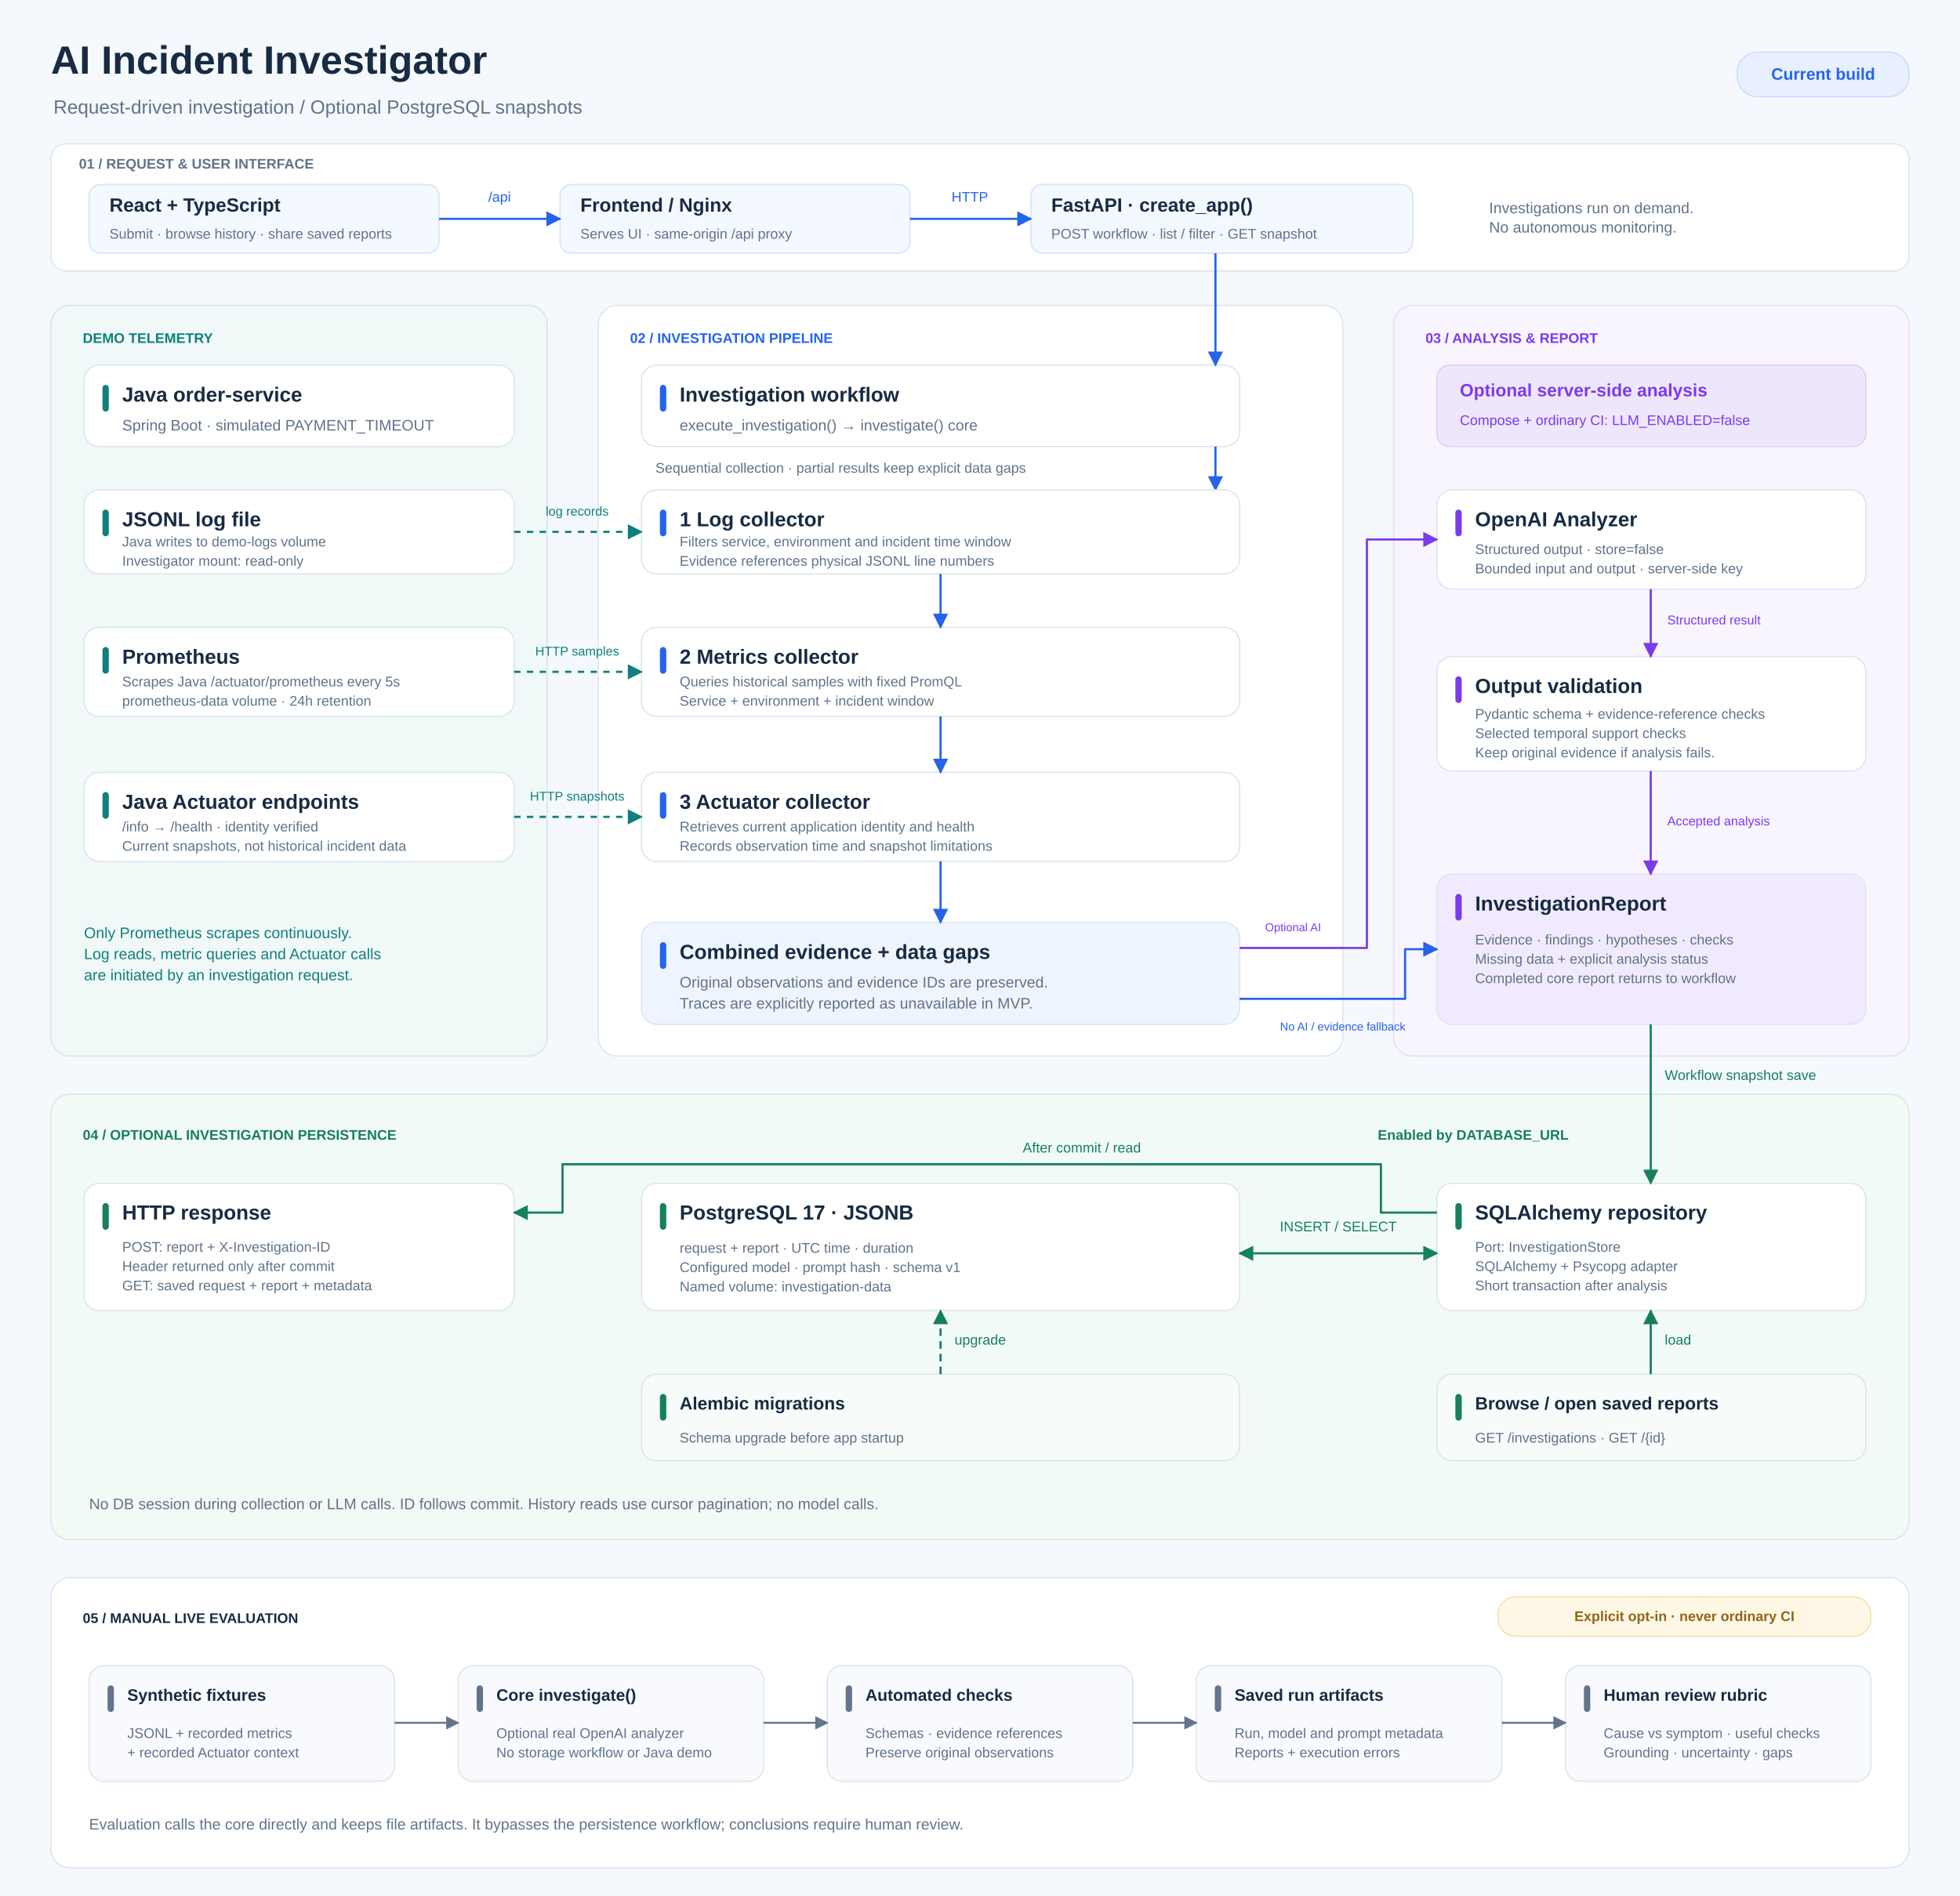
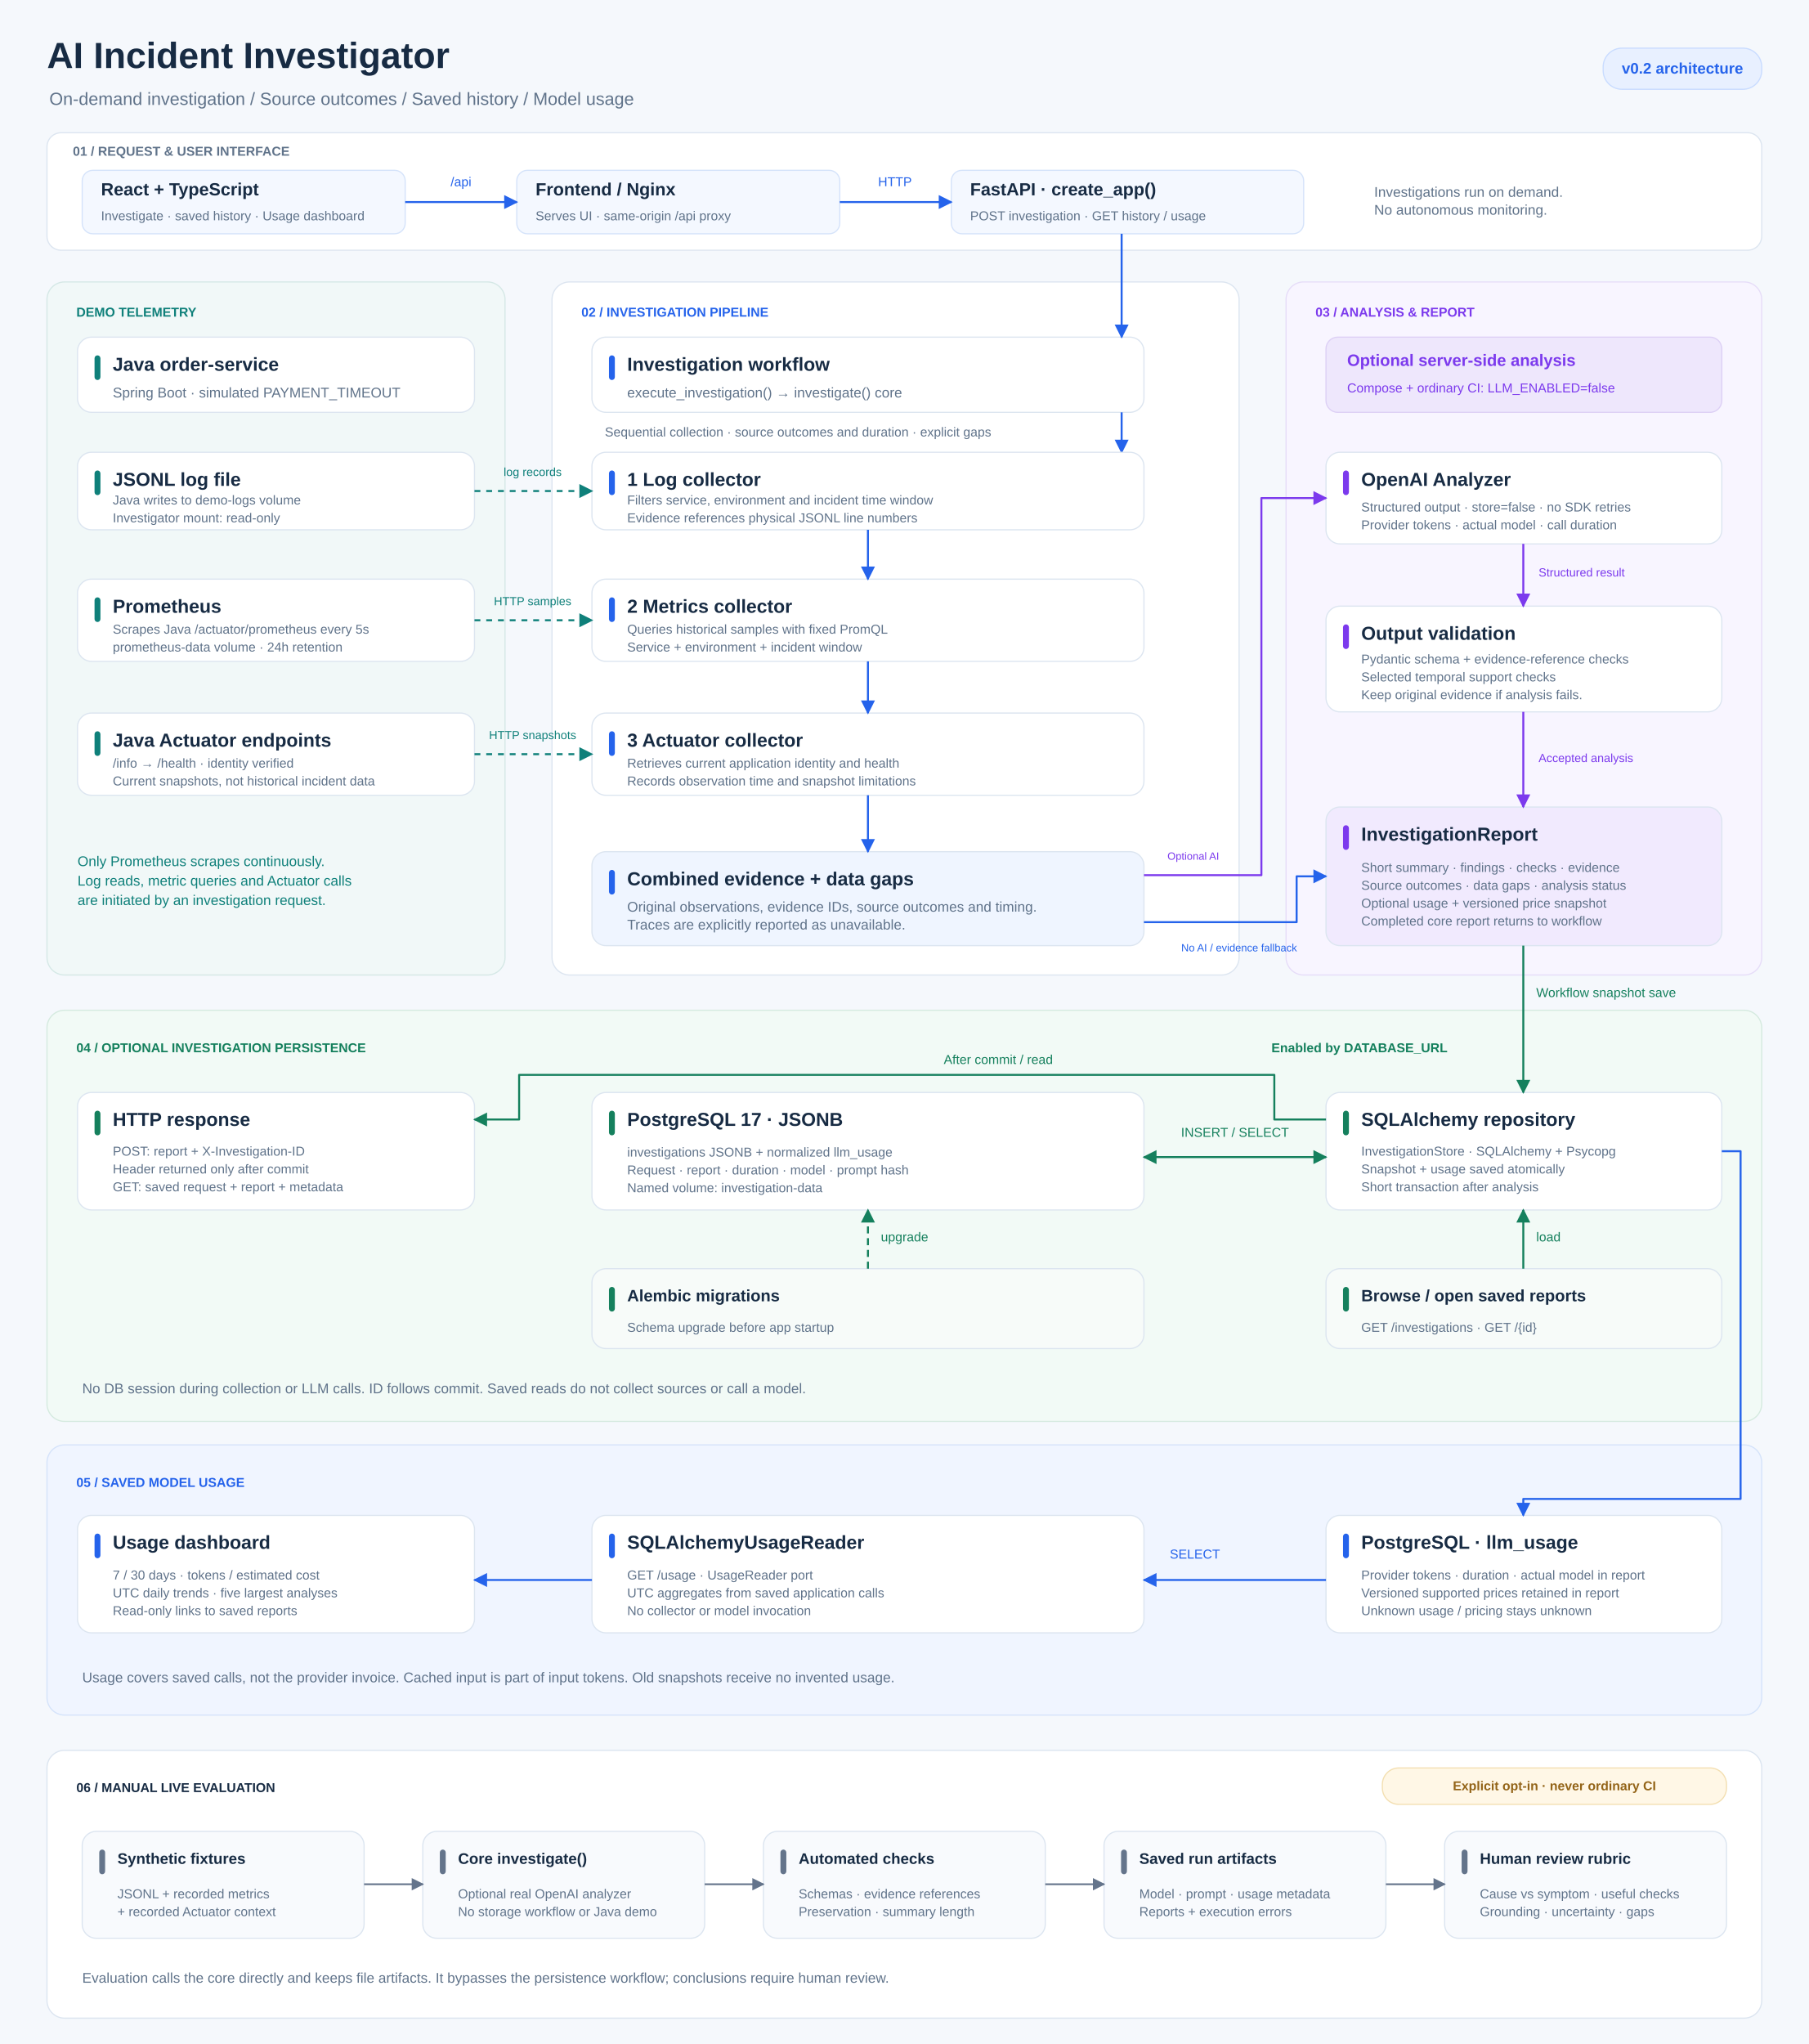
- <svg xmlns="http://www.w3.org/2000/svg" width="1540" height="1490" viewBox="0 0 1540 1490" role="img" aria-labelledby="title desc">
+ <svg xmlns="http://www.w3.org/2000/svg" width="1540" height="1740" viewBox="0 0 1540 1740" role="img" aria-labelledby="title desc">
  <defs>
    <marker id="arrow-blue" viewBox="0 0 10 10" refX="9" refY="5" markerWidth="7" markerHeight="7" orient="auto-start-reverse">
      <path d="M 0 0 L 10 5 L 0 10 z" fill="#2563EB" />
    </marker>
    <marker id="arrow-teal" viewBox="0 0 10 10" refX="9" refY="5" markerWidth="7" markerHeight="7" orient="auto-start-reverse">
      <path d="M 0 0 L 10 5 L 0 10 z" fill="#0F807A" />
    </marker>
    <marker id="arrow-purple" viewBox="0 0 10 10" refX="9" refY="5" markerWidth="7" markerHeight="7" orient="auto-start-reverse">
      <path d="M 0 0 L 10 5 L 0 10 z" fill="#7C3AED" />
    </marker>
    <marker id="arrow-gray" viewBox="0 0 10 10" refX="9" refY="5" markerWidth="7" markerHeight="7" orient="auto-start-reverse">
      <path d="M 0 0 L 10 5 L 0 10 z" fill="#64748B" />
    </marker>
    <marker id="arrow-green" viewBox="0 0 10 10" refX="9" refY="5" markerWidth="7" markerHeight="7" orient="auto-start-reverse">
      <path d="M 0 0 L 10 5 L 0 10 z" fill="#15805D" />
    </marker>
  </defs>
-   <rect id="canvas" x="0" y="0" width="1540" height="1490" rx="0" fill="#F5F8FC" stroke="#F5F8FC" stroke-width="1" />
+   <rect id="canvas" x="0" y="0" width="1540" height="1740" rx="0" fill="#F5F8FC" stroke="#F5F8FC" stroke-width="1" />
  <text id="project-title" x="40" y="57.92" font-family="Arial, Helvetica, sans-serif" font-size="31" font-weight="700" fill="#172B43" text-anchor="start">
    <tspan x="40" dy="0.00">AI Incident Investigator</tspan>
  </text>
  <text id="project-subtitle" x="42" y="89.30" font-family="Arial, Helvetica, sans-serif" font-size="15" font-weight="400" fill="#60738A" text-anchor="start">
-     <tspan x="42" dy="0">Request-driven investigation  /  Optional PostgreSQL snapshots</tspan>
+     <tspan x="42" dy="0">On-demand investigation  /  Source outcomes  /  Saved history  /  Model usage</tspan>
  </text>
  <rect id="mvp-badge" x="1365" y="41" width="135" height="35" rx="16" fill="#E8F0FF" stroke="#C9DCFF" stroke-width="1" />
  <text id="mvp-badge-text" x="1432.5" y="62.66" font-family="Arial, Helvetica, sans-serif" font-size="13" font-weight="700" fill="#2563EB" text-anchor="middle">
-     <tspan x="1432.5" dy="0">Current build</tspan>
+     <tspan x="1432.5" dy="0">v0.2 architecture</tspan>
  </text>
  <rect id="request-lane" x="40" y="113" width="1460" height="100" rx="12" fill="#FFFFFF" stroke="#DCE5F0" stroke-width="1" />
  <text id="request-title" x="62" y="132.52" font-family="Arial, Helvetica, sans-serif" font-size="11" font-weight="700" fill="#60738A" text-anchor="start">
    <tspan x="62" dy="0.00">01  /  REQUEST &amp; USER INTERFACE</tspan>
  </text>
  <rect id="react" x="70" y="145" width="275" height="54" rx="9" fill="#F4F8FF" stroke="#D5E3FA" stroke-width="1" />
  <text id="react-title" x="86" y="166.30" font-family="Arial, Helvetica, sans-serif" font-size="15" font-weight="700" fill="#172B43" text-anchor="start">
    <tspan x="86" dy="0.00">React + TypeScript</tspan>
  </text>
  <text id="react-body" x="86" y="187.52" font-family="Arial, Helvetica, sans-serif" font-size="11" font-weight="400" fill="#60738A" text-anchor="start">
-     <tspan x="86" dy="0.00">Submit · browse history · share saved reports</tspan>
+     <tspan x="86" dy="0">Investigate · saved history · Usage dashboard</tspan>
  </text>
  <rect id="nginx" x="440" y="145" width="275" height="54" rx="9" fill="#F4F8FF" stroke="#D5E3FA" stroke-width="1" />
  <text id="nginx-title" x="456" y="166.30" font-family="Arial, Helvetica, sans-serif" font-size="15" font-weight="700" fill="#172B43" text-anchor="start">
    <tspan x="456" dy="0.00">Frontend / Nginx</tspan>
  </text>
  <text id="nginx-body" x="456" y="187.52" font-family="Arial, Helvetica, sans-serif" font-size="11" font-weight="400" fill="#60738A" text-anchor="start">
    <tspan x="456" dy="0.00">Serves UI · same-origin /api proxy</tspan>
  </text>
  <rect id="fastapi" x="810" y="145" width="300" height="54" rx="9" fill="#F4F8FF" stroke="#D5E3FA" stroke-width="1" />
  <text id="fastapi-title" x="826" y="166.30" font-family="Arial, Helvetica, sans-serif" font-size="15" font-weight="700" fill="#172B43" text-anchor="start">
    <tspan x="826" dy="0">FastAPI · create_app()</tspan>
  </text>
  <text id="fastapi-body" x="826" y="187.52" font-family="Arial, Helvetica, sans-serif" font-size="11" font-weight="400" fill="#60738A" text-anchor="start">
-     <tspan x="826" dy="0">POST workflow · list / filter · GET snapshot</tspan>
+     <tspan x="826" dy="0">POST investigation · GET history / usage</tspan>
  </text>
  <path id="request-browser-proxy" d="M 345 172 L 440 172" fill="none" stroke="#2563EB" stroke-width="1.7" stroke-linejoin="round" marker-end="url(#arrow-blue)" />
  <text id="request-api-prefix" x="392.5" y="158.52" font-family="Arial, Helvetica, sans-serif" font-size="11" font-weight="400" fill="#2563EB" text-anchor="middle">
    <tspan x="392.5" dy="0.00">/api</tspan>
  </text>
  <path id="request-proxy-api" d="M 715 172 L 810 172" fill="none" stroke="#2563EB" stroke-width="1.7" stroke-linejoin="round" marker-end="url(#arrow-blue)" />
  <text id="request-proxy-label" x="762.0" y="158.52" font-family="Arial, Helvetica, sans-serif" font-size="11" font-weight="400" fill="#2563EB" text-anchor="middle">
    <tspan x="762.0" dy="0.00">HTTP</tspan>
  </text>
  <text id="request-not-polling" x="1170" y="167.56" font-family="Arial, Helvetica, sans-serif" font-size="12" font-weight="400" fill="#60738A" text-anchor="start">
    <tspan x="1170" dy="0">Investigations run on demand.</tspan>
    <tspan x="1170" dy="15.18">No autonomous monitoring.</tspan>
  </text>
  <rect id="telemetry-lane" x="40" y="240" width="390" height="590" rx="15" fill="#F1F8F8" stroke="#D5E8E6" stroke-width="1" />
  <rect id="service-lane" x="470" y="240" width="585" height="590" rx="15" fill="#FFFFFF" stroke="#DCE5F0" stroke-width="1" />
  <rect id="analysis-lane" x="1095" y="240" width="405" height="590" rx="15" fill="#F8F5FF" stroke="#E6DDF8" stroke-width="1" />
  <text id="telemetry-title" x="65" y="269.52" font-family="Arial, Helvetica, sans-serif" font-size="11" font-weight="700" fill="#0F807A" text-anchor="start">
    <tspan x="65" dy="0.00">DEMO TELEMETRY</tspan>
  </text>
  <text id="service-title" x="495" y="269.52" font-family="Arial, Helvetica, sans-serif" font-size="11" font-weight="700" fill="#2563EB" text-anchor="start">
    <tspan x="495" dy="0.00">02  /  INVESTIGATION PIPELINE</tspan>
  </text>
  <text id="analysis-title" x="1120" y="269.52" font-family="Arial, Helvetica, sans-serif" font-size="11" font-weight="700" fill="#7C3AED" text-anchor="start">
    <tspan x="1120" dy="0.00">03  /  ANALYSIS &amp; REPORT</tspan>
  </text>
  <rect id="java" x="66" y="287" width="338" height="64" rx="12" fill="#FFFFFF" stroke="#DCE5F0" stroke-width="1" />
  <rect id="java-accent" x="81" y="303" width="4" height="20" rx="2" fill="#0F807A" stroke="#0F807A" stroke-width="1" />
  <text id="java-title" x="96" y="315.62" font-family="Arial, Helvetica, sans-serif" font-size="16" font-weight="700" fill="#172B43" text-anchor="start">
    <tspan x="96" dy="0.00">Java order-service</tspan>
  </text>
  <text id="java-body" x="96" y="338.34" font-family="Arial, Helvetica, sans-serif" font-size="12" font-weight="400" fill="#60738A" text-anchor="start">
    <tspan x="96" dy="0.00">Spring Boot · simulated PAYMENT_TIMEOUT</tspan>
  </text>
  <rect id="orchestrator" x="504" y="287" width="470" height="64" rx="12" fill="#FFFFFF" stroke="#DCE5F0" stroke-width="1" />
  <rect id="orchestrator-accent" x="519" y="303" width="4" height="20" rx="2" fill="#2563EB" stroke="#2563EB" stroke-width="1" />
  <text id="orchestrator-title" x="534" y="315.62" font-family="Arial, Helvetica, sans-serif" font-size="16" font-weight="700" fill="#172B43" text-anchor="start">
    <tspan x="534" dy="0">Investigation workflow</tspan>
  </text>
  <text id="orchestrator-body" x="534" y="338.34" font-family="Arial, Helvetica, sans-serif" font-size="12" font-weight="400" fill="#60738A" text-anchor="start">
    <tspan x="534" dy="0">execute_investigation() → investigate() core</tspan>
  </text>
  <path id="api-orchestrator" d="M 955 199 L 955 287" fill="none" stroke="#2563EB" stroke-width="1.7" stroke-linejoin="round" marker-end="url(#arrow-blue)" />
  <text id="sequential-note" x="515" y="371.52" font-family="Arial, Helvetica, sans-serif" font-size="11" font-weight="400" fill="#60738A" text-anchor="start">
-     <tspan x="515" dy="0.00">Sequential collection · partial results keep explicit data gaps</tspan>
+     <tspan x="515" dy="0">Sequential collection · source outcomes and duration · explicit gaps</tspan>
  </text>
  <path id="orchestrator-to-logs" d="M 955 351 L 955 385" fill="none" stroke="#2563EB" stroke-width="1.7" stroke-linejoin="round" marker-end="url(#arrow-blue)" />
  <rect id="llm-default" x="1129" y="287" width="337" height="64" rx="10" fill="#EEE7FC" stroke="#DDD0F5" stroke-width="1" />
  <text id="llm-default-title" x="1147" y="311.48" font-family="Arial, Helvetica, sans-serif" font-size="14" font-weight="700" fill="#7C3AED" text-anchor="start">
    <tspan x="1147" dy="0.00">Optional server-side analysis</tspan>
  </text>
  <text id="llm-default-body" x="1147" y="334.02" font-family="Arial, Helvetica, sans-serif" font-size="11" font-weight="400" fill="#7C3AED" text-anchor="start">
    <tspan x="1147" dy="0.00">Compose + ordinary CI: LLM_ENABLED=false</tspan>
  </text>
  <rect id="jsonl" x="66" y="385" width="338" height="66" rx="12" fill="#FFFFFF" stroke="#DCE5F0" stroke-width="1" />
  <rect id="jsonl-accent" x="81" y="401" width="4" height="20" rx="2" fill="#0F807A" stroke="#0F807A" stroke-width="1" />
  <text id="jsonl-title" x="96" y="413.62" font-family="Arial, Helvetica, sans-serif" font-size="16" font-weight="700" fill="#172B43" text-anchor="start">
    <tspan x="96" dy="0.00">JSONL log file</tspan>
  </text>
  <text id="jsonl-body" x="96" y="429.43" font-family="Arial, Helvetica, sans-serif" font-size="11" font-weight="400" fill="#60738A" text-anchor="start">
    <tspan x="96" dy="0.00">Java writes to demo-logs volume</tspan>
    <tspan x="96" dy="15.18">Investigator mount: read-only</tspan>
  </text>
  <rect id="logs-collector" x="504" y="385" width="470" height="66" rx="12" fill="#FFFFFF" stroke="#DCE5F0" stroke-width="1" />
  <rect id="logs-collector-accent" x="519" y="401" width="4" height="20" rx="2" fill="#2563EB" stroke="#2563EB" stroke-width="1" />
  <text id="logs-collector-title" x="534" y="413.62" font-family="Arial, Helvetica, sans-serif" font-size="16" font-weight="700" fill="#172B43" text-anchor="start">
    <tspan x="534" dy="0.00">1   Log collector</tspan>
  </text>
  <text id="logs-collector-body" x="534" y="429.43" font-family="Arial, Helvetica, sans-serif" font-size="11" font-weight="400" fill="#60738A" text-anchor="start">
    <tspan x="534" dy="0.00">Filters service, environment and incident time window</tspan>
    <tspan x="534" dy="15.18">Evidence references physical JSONL line numbers</tspan>
  </text>
  <path id="log-data" d="M 404 418 L 504 418" fill="none" stroke="#0F807A" stroke-width="1.7" stroke-linejoin="round" stroke-dasharray="5 5" marker-end="url(#arrow-teal)" />
  <text id="log-data-label" x="453.5" y="405.20" font-family="Arial, Helvetica, sans-serif" font-size="10" font-weight="400" fill="#0F807A" text-anchor="middle">
    <tspan x="453.5" dy="0.00">log records</tspan>
  </text>
  <rect id="prometheus" x="66" y="493" width="338" height="70" rx="12" fill="#FFFFFF" stroke="#DCE5F0" stroke-width="1" />
  <rect id="prometheus-accent" x="81" y="509" width="4" height="20" rx="2" fill="#0F807A" stroke="#0F807A" stroke-width="1" />
  <text id="prometheus-title" x="96" y="521.62" font-family="Arial, Helvetica, sans-serif" font-size="16" font-weight="700" fill="#172B43" text-anchor="start">
    <tspan x="96" dy="0.00">Prometheus</tspan>
  </text>
  <text id="prometheus-body" x="96" y="539.43" font-family="Arial, Helvetica, sans-serif" font-size="11" font-weight="400" fill="#60738A" text-anchor="start">
    <tspan x="96" dy="0.00">Scrapes Java /actuator/prometheus every 5s</tspan>
    <tspan x="96" dy="15.18">prometheus-data volume · 24h retention</tspan>
  </text>
  <rect id="metrics-collector" x="504" y="493" width="470" height="70" rx="12" fill="#FFFFFF" stroke="#DCE5F0" stroke-width="1" />
  <rect id="metrics-collector-accent" x="519" y="509" width="4" height="20" rx="2" fill="#2563EB" stroke="#2563EB" stroke-width="1" />
  <text id="metrics-collector-title" x="534" y="521.62" font-family="Arial, Helvetica, sans-serif" font-size="16" font-weight="700" fill="#172B43" text-anchor="start">
    <tspan x="534" dy="0.00">2   Metrics collector</tspan>
  </text>
  <text id="metrics-collector-body" x="534" y="539.43" font-family="Arial, Helvetica, sans-serif" font-size="11" font-weight="400" fill="#60738A" text-anchor="start">
    <tspan x="534" dy="0.00">Queries historical samples with fixed PromQL</tspan>
    <tspan x="534" dy="15.18">Service + environment + incident window</tspan>
  </text>
  <path id="metric-data" d="M 404 528 L 504 528" fill="none" stroke="#0F807A" stroke-width="1.7" stroke-linejoin="round" stroke-dasharray="5 5" marker-end="url(#arrow-teal)" />
  <text id="metric-data-label" x="453.5" y="515.20" font-family="Arial, Helvetica, sans-serif" font-size="10" font-weight="400" fill="#0F807A" text-anchor="middle">
    <tspan x="453.5" dy="0.00">HTTP samples</tspan>
  </text>
  <path id="logs-then-metrics" d="M 739 451 L 739 493" fill="none" stroke="#2563EB" stroke-width="1.7" stroke-linejoin="round" marker-end="url(#arrow-blue)" />
  <rect id="actuator" x="66" y="607" width="338" height="70" rx="12" fill="#FFFFFF" stroke="#DCE5F0" stroke-width="1" />
  <rect id="actuator-accent" x="81" y="623" width="4" height="20" rx="2" fill="#0F807A" stroke="#0F807A" stroke-width="1" />
  <text id="actuator-title" x="96" y="635.62" font-family="Arial, Helvetica, sans-serif" font-size="16" font-weight="700" fill="#172B43" text-anchor="start">
    <tspan x="96" dy="0.00">Java Actuator endpoints</tspan>
  </text>
  <text id="actuator-body" x="96" y="653.43" font-family="Arial, Helvetica, sans-serif" font-size="11" font-weight="400" fill="#60738A" text-anchor="start">
    <tspan x="96" dy="0.00">/info → /health · identity verified</tspan>
    <tspan x="96" dy="15.18">Current snapshots, not historical incident data</tspan>
  </text>
  <rect id="actuator-collector" x="504" y="607" width="470" height="70" rx="12" fill="#FFFFFF" stroke="#DCE5F0" stroke-width="1" />
  <rect id="actuator-collector-accent" x="519" y="623" width="4" height="20" rx="2" fill="#2563EB" stroke="#2563EB" stroke-width="1" />
  <text id="actuator-collector-title" x="534" y="635.62" font-family="Arial, Helvetica, sans-serif" font-size="16" font-weight="700" fill="#172B43" text-anchor="start">
    <tspan x="534" dy="0.00">3   Actuator collector</tspan>
  </text>
  <text id="actuator-collector-body" x="534" y="653.43" font-family="Arial, Helvetica, sans-serif" font-size="11" font-weight="400" fill="#60738A" text-anchor="start">
    <tspan x="534" dy="0.00">Retrieves current application identity and health</tspan>
    <tspan x="534" dy="15.18">Records observation time and snapshot limitations</tspan>
  </text>
  <path id="actuator-data" d="M 404 642 L 504 642" fill="none" stroke="#0F807A" stroke-width="1.7" stroke-linejoin="round" stroke-dasharray="5 5" marker-end="url(#arrow-teal)" />
  <text id="actuator-data-label" x="453.5" y="629.20" font-family="Arial, Helvetica, sans-serif" font-size="10" font-weight="400" fill="#0F807A" text-anchor="middle">
    <tspan x="453.5" dy="0.00">HTTP snapshots</tspan>
  </text>
  <path id="metrics-then-actuator" d="M 739 563 L 739 607" fill="none" stroke="#2563EB" stroke-width="1.7" stroke-linejoin="round" marker-end="url(#arrow-blue)" />
  <rect id="combined-evidence" x="504" y="725" width="470" height="80" rx="12" fill="#EFF5FF" stroke="#DCE5F0" stroke-width="1" />
  <rect id="combined-evidence-accent" x="519" y="741" width="4" height="20" rx="2" fill="#2563EB" stroke="#2563EB" stroke-width="1" />
  <text id="combined-evidence-title" x="534" y="753.62" font-family="Arial, Helvetica, sans-serif" font-size="16" font-weight="700" fill="#172B43" text-anchor="start">
    <tspan x="534" dy="0.00">Combined evidence + data gaps</tspan>
  </text>
  <text id="combined-evidence-body" x="534" y="776.06" font-family="Arial, Helvetica, sans-serif" font-size="12" font-weight="400" fill="#60738A" text-anchor="start">
-     <tspan x="534" dy="0.00">Original observations and evidence IDs are preserved.</tspan>
-     <tspan x="534" dy="16.56">Traces are explicitly reported as unavailable in MVP.</tspan>
+     <tspan x="534" dy="0">Original observations, evidence IDs, source outcomes and timing.</tspan>
+     <tspan x="534" dy="15.18">Traces are explicitly reported as unavailable.</tspan>
  </text>
  <path id="context-to-evidence" d="M 739 677 L 739 725" fill="none" stroke="#2563EB" stroke-width="1.7" stroke-linejoin="round" marker-end="url(#arrow-blue)" />
  <text id="telemetry-note" x="66" y="737.28" font-family="Arial, Helvetica, sans-serif" font-size="12" font-weight="400" fill="#0F807A" text-anchor="start">
    <tspan x="66" dy="0.00">Only Prometheus scrapes continuously.</tspan>
    <tspan x="66" dy="16.56">Log reads, metric queries and Actuator calls</tspan>
    <tspan x="66" dy="16.56">are initiated by an investigation request.</tspan>
  </text>
  <rect id="openai-analyzer" x="1129" y="385" width="337" height="78" rx="12" fill="#FFFFFF" stroke="#DCE5F0" stroke-width="1" />
  <rect id="openai-analyzer-accent" x="1144" y="401" width="4" height="20" rx="2" fill="#7C3AED" stroke="#7C3AED" stroke-width="1" />
  <text id="openai-analyzer-title" x="1159" y="413.62" font-family="Arial, Helvetica, sans-serif" font-size="16" font-weight="700" fill="#172B43" text-anchor="start">
    <tspan x="1159" dy="0.00">OpenAI Analyzer</tspan>
  </text>
  <text id="openai-analyzer-body" x="1159" y="435.43" font-family="Arial, Helvetica, sans-serif" font-size="11" font-weight="400" fill="#60738A" text-anchor="start">
-     <tspan x="1159" dy="0.00">Structured output · store=false</tspan>
-     <tspan x="1159" dy="15.18">Bounded input and output · server-side key</tspan>
+     <tspan x="1159" dy="0">Structured output · store=false · no SDK retries</tspan>
+     <tspan x="1159" dy="15.18">Provider tokens · actual model · call duration</tspan>
  </text>
  <rect id="output-validation" x="1129" y="516" width="337" height="90" rx="12" fill="#FFFFFF" stroke="#DCE5F0" stroke-width="1" />
  <rect id="output-validation-accent" x="1144" y="532" width="4" height="20" rx="2" fill="#7C3AED" stroke="#7C3AED" stroke-width="1" />
  <text id="output-validation-title" x="1159" y="544.62" font-family="Arial, Helvetica, sans-serif" font-size="16" font-weight="700" fill="#172B43" text-anchor="start">
    <tspan x="1159" dy="0.00">Output validation</tspan>
  </text>
  <text id="output-validation-body" x="1159" y="564.84" font-family="Arial, Helvetica, sans-serif" font-size="11" font-weight="400" fill="#60738A" text-anchor="start">
    <tspan x="1159" dy="0">Pydantic schema + evidence-reference checks</tspan>
    <tspan x="1159" dy="15.18">Selected temporal support checks</tspan>
    <tspan x="1159" dy="15.18">Keep original evidence if analysis fails.</tspan>
  </text>
  <rect id="report" x="1129" y="687" width="337" height="118" rx="12" fill="#F1EAFE" stroke="#DCE5F0" stroke-width="1" />
  <rect id="report-accent" x="1144" y="703" width="4" height="20" rx="2" fill="#7C3AED" stroke="#7C3AED" stroke-width="1" />
  <text id="report-title" x="1159" y="715.62" font-family="Arial, Helvetica, sans-serif" font-size="16" font-weight="700" fill="#172B43" text-anchor="start">
    <tspan x="1159" dy="0.00">InvestigationReport</tspan>
  </text>
  <text id="report-body" x="1159" y="742.25" font-family="Arial, Helvetica, sans-serif" font-size="11" font-weight="400" fill="#60738A" text-anchor="start">
-     <tspan x="1159" dy="0">Evidence · findings · hypotheses · checks</tspan>
-     <tspan x="1159" dy="15.18">Missing data + explicit analysis status</tspan>
-     <tspan x="1159" dy="15.18" />
+     <tspan x="1159" dy="0">Short summary · findings · checks · evidence</tspan>
+     <tspan x="1159" dy="15.18">Source outcomes · data gaps · analysis status</tspan>
+     <tspan x="1159" dy="15.18">Optional usage + versioned price snapshot</tspan>
    <tspan x="1159" dy="15.18">Completed core report returns to workflow</tspan>
  </text>
  <path id="evidence-to-analyzer" d="M 974 745 L 1074 745 L 1074 424 L 1129 424" fill="none" stroke="#7C3AED" stroke-width="1.7" stroke-linejoin="round" marker-end="url(#arrow-purple)" />
  <text id="optional-analysis-label" x="1016.0" y="731.88" font-family="Arial, Helvetica, sans-serif" font-size="9" font-weight="400" fill="#7C3AED" text-anchor="middle">
    <tspan x="1016.0" dy="0.00">Optional AI</tspan>
  </text>
  <path id="analyzer-to-validation" d="M 1297 463 L 1297 516" fill="none" stroke="#7C3AED" stroke-width="1.7" stroke-linejoin="round" marker-end="url(#arrow-purple)" />
  <text id="structured-output-label" x="1310" y="490.70" font-family="Arial, Helvetica, sans-serif" font-size="10" font-weight="400" fill="#7C3AED" text-anchor="start">
    <tspan x="1310" dy="0.00">Structured result</tspan>
  </text>
  <path id="validation-to-report" d="M 1297 606 L 1297 687" fill="none" stroke="#7C3AED" stroke-width="1.7" stroke-linejoin="round" marker-end="url(#arrow-purple)" />
  <text id="accepted-result-label" x="1310" y="648.70" font-family="Arial, Helvetica, sans-serif" font-size="10" font-weight="400" fill="#7C3AED" text-anchor="start">
    <tspan x="1310" dy="0.00">Accepted analysis</tspan>
  </text>
  <path id="evidence-to-report" d="M 974 785 L 1104 785 L 1104 746 L 1129 746" fill="none" stroke="#2563EB" stroke-width="1.7" stroke-linejoin="round" marker-end="url(#arrow-blue)" />
  <text id="fallback-label" x="1055.0" y="809.88" font-family="Arial, Helvetica, sans-serif" font-size="9" font-weight="400" fill="#2563EB" text-anchor="middle">
    <tspan x="1055.0" dy="0.00">No AI / evidence fallback</tspan>
  </text>
-   <rect id="evaluation-lane" x="40" y="860" width="1460" height="228" rx="15" fill="#FFFFFF" stroke="#DCE5F0" stroke-width="1" transform="translate(0 380)" />
-   <text id="evaluation-title" x="65" y="895.52" font-family="Arial, Helvetica, sans-serif" font-size="11" font-weight="700" fill="#172B43" text-anchor="start" transform="translate(0 380)">
-     <tspan x="65" dy="0">05  /  MANUAL LIVE EVALUATION</tspan>
-   </text>
-   <rect id="evaluation-badge" x="1177" y="875" width="293" height="31" rx="14" fill="#FFF7E6" stroke="#F3DFB1" stroke-width="1" transform="translate(0 380)" />
-   <text id="evaluation-badge-text" x="1323.5" y="894.02" font-family="Arial, Helvetica, sans-serif" font-size="11" font-weight="700" fill="#936418" text-anchor="middle" transform="translate(0 380)">
+   <rect id="evaluation-lane" x="40" y="860" width="1460" height="228" rx="15" fill="#FFFFFF" stroke="#DCE5F0" stroke-width="1" transform="translate(0 380) translate(0 250)" />
+   <text id="evaluation-title" x="65" y="895.52" font-family="Arial, Helvetica, sans-serif" font-size="11" font-weight="700" fill="#172B43" text-anchor="start" transform="translate(0 380) translate(0 250)">
+     <tspan x="65" dy="0">06  /  MANUAL LIVE EVALUATION</tspan>
+   </text>
+   <rect id="evaluation-badge" x="1177" y="875" width="293" height="31" rx="14" fill="#FFF7E6" stroke="#F3DFB1" stroke-width="1" transform="translate(0 380) translate(0 250)" />
+   <text id="evaluation-badge-text" x="1323.5" y="894.02" font-family="Arial, Helvetica, sans-serif" font-size="11" font-weight="700" fill="#936418" text-anchor="middle" transform="translate(0 380) translate(0 250)">
    <tspan x="1323.5" dy="0.00">Explicit opt-in · never ordinary CI</tspan>
  </text>
-   <rect id="eval-fixtures" x="70" y="929" width="240" height="91" rx="12" fill="#F8FAFD" stroke="#DCE5F0" stroke-width="1" transform="translate(0 380)" />
-   <rect id="eval-fixtures-accent" x="85" y="945" width="4" height="20" rx="2" fill="#64748B" stroke="#64748B" stroke-width="1" transform="translate(0 380)" />
-   <text id="eval-fixtures-title" x="100" y="956.66" font-family="Arial, Helvetica, sans-serif" font-size="13" font-weight="700" fill="#172B43" text-anchor="start" transform="translate(0 380)">
+   <rect id="eval-fixtures" x="70" y="929" width="240" height="91" rx="12" fill="#F8FAFD" stroke="#DCE5F0" stroke-width="1" transform="translate(0 380) translate(0 250)" />
+   <rect id="eval-fixtures-accent" x="85" y="945" width="4" height="20" rx="2" fill="#64748B" stroke="#64748B" stroke-width="1" transform="translate(0 380) translate(0 250)" />
+   <text id="eval-fixtures-title" x="100" y="956.66" font-family="Arial, Helvetica, sans-serif" font-size="13" font-weight="700" fill="#172B43" text-anchor="start" transform="translate(0 380) translate(0 250)">
    <tspan x="100" dy="0.00">Synthetic fixtures</tspan>
  </text>
-   <text id="eval-fixtures-body" x="100" y="985.93" font-family="Arial, Helvetica, sans-serif" font-size="11" font-weight="400" fill="#60738A" text-anchor="start" transform="translate(0 380)">
+   <text id="eval-fixtures-body" x="100" y="985.93" font-family="Arial, Helvetica, sans-serif" font-size="11" font-weight="400" fill="#60738A" text-anchor="start" transform="translate(0 380) translate(0 250)">
    <tspan x="100" dy="0.00">JSONL + recorded metrics</tspan>
    <tspan x="100" dy="15.18">+ recorded Actuator context</tspan>
  </text>
-   <rect id="eval-pipeline" x="360" y="929" width="240" height="91" rx="12" fill="#F8FAFD" stroke="#DCE5F0" stroke-width="1" transform="translate(0 380)" />
-   <rect id="eval-pipeline-accent" x="375" y="945" width="4" height="20" rx="2" fill="#64748B" stroke="#64748B" stroke-width="1" transform="translate(0 380)" />
-   <text id="eval-pipeline-title" x="390" y="956.66" font-family="Arial, Helvetica, sans-serif" font-size="13" font-weight="700" fill="#172B43" text-anchor="start" transform="translate(0 380)">
+   <rect id="eval-pipeline" x="360" y="929" width="240" height="91" rx="12" fill="#F8FAFD" stroke="#DCE5F0" stroke-width="1" transform="translate(0 380) translate(0 250)" />
+   <rect id="eval-pipeline-accent" x="375" y="945" width="4" height="20" rx="2" fill="#64748B" stroke="#64748B" stroke-width="1" transform="translate(0 380) translate(0 250)" />
+   <text id="eval-pipeline-title" x="390" y="956.66" font-family="Arial, Helvetica, sans-serif" font-size="13" font-weight="700" fill="#172B43" text-anchor="start" transform="translate(0 380) translate(0 250)">
    <tspan x="390" dy="0">Core investigate()</tspan>
  </text>
-   <text id="eval-pipeline-body" x="390" y="985.93" font-family="Arial, Helvetica, sans-serif" font-size="11" font-weight="400" fill="#60738A" text-anchor="start" transform="translate(0 380)">
+   <text id="eval-pipeline-body" x="390" y="985.93" font-family="Arial, Helvetica, sans-serif" font-size="11" font-weight="400" fill="#60738A" text-anchor="start" transform="translate(0 380) translate(0 250)">
    <tspan x="390" dy="0">Optional real OpenAI analyzer</tspan>
    <tspan x="390" dy="15.18">No storage workflow or Java demo</tspan>
  </text>
-   <path id="eval-edge-1" d="M 310 974 L 360 974" fill="none" stroke="#64748B" stroke-width="1.5" stroke-linejoin="round" marker-end="url(#arrow-gray)" transform="translate(0 380)" />
-   <rect id="eval-checks" x="650" y="929" width="240" height="91" rx="12" fill="#F8FAFD" stroke="#DCE5F0" stroke-width="1" transform="translate(0 380)" />
-   <rect id="eval-checks-accent" x="665" y="945" width="4" height="20" rx="2" fill="#64748B" stroke="#64748B" stroke-width="1" transform="translate(0 380)" />
-   <text id="eval-checks-title" x="680" y="956.66" font-family="Arial, Helvetica, sans-serif" font-size="13" font-weight="700" fill="#172B43" text-anchor="start" transform="translate(0 380)">
+   <path id="eval-edge-1" d="M 310 974 L 360 974" fill="none" stroke="#64748B" stroke-width="1.5" stroke-linejoin="round" marker-end="url(#arrow-gray)" transform="translate(0 380) translate(0 250)" />
+   <rect id="eval-checks" x="650" y="929" width="240" height="91" rx="12" fill="#F8FAFD" stroke="#DCE5F0" stroke-width="1" transform="translate(0 380) translate(0 250)" />
+   <rect id="eval-checks-accent" x="665" y="945" width="4" height="20" rx="2" fill="#64748B" stroke="#64748B" stroke-width="1" transform="translate(0 380) translate(0 250)" />
+   <text id="eval-checks-title" x="680" y="956.66" font-family="Arial, Helvetica, sans-serif" font-size="13" font-weight="700" fill="#172B43" text-anchor="start" transform="translate(0 380) translate(0 250)">
    <tspan x="680" dy="0.00">Automated checks</tspan>
  </text>
-   <text id="eval-checks-body" x="680" y="985.93" font-family="Arial, Helvetica, sans-serif" font-size="11" font-weight="400" fill="#60738A" text-anchor="start" transform="translate(0 380)">
-     <tspan x="680" dy="0.00">Schemas · evidence references</tspan>
-     <tspan x="680" dy="15.18">Preserve original observations</tspan>
-   </text>
-   <path id="eval-edge-2" d="M 600 974 L 650 974" fill="none" stroke="#64748B" stroke-width="1.5" stroke-linejoin="round" marker-end="url(#arrow-gray)" transform="translate(0 380)" />
-   <rect id="eval-artifacts" x="940" y="929" width="240" height="91" rx="12" fill="#F8FAFD" stroke="#DCE5F0" stroke-width="1" transform="translate(0 380)" />
-   <rect id="eval-artifacts-accent" x="955" y="945" width="4" height="20" rx="2" fill="#64748B" stroke="#64748B" stroke-width="1" transform="translate(0 380)" />
-   <text id="eval-artifacts-title" x="970" y="956.66" font-family="Arial, Helvetica, sans-serif" font-size="13" font-weight="700" fill="#172B43" text-anchor="start" transform="translate(0 380)">
+   <text id="eval-checks-body" x="680" y="985.93" font-family="Arial, Helvetica, sans-serif" font-size="11" font-weight="400" fill="#60738A" text-anchor="start" transform="translate(0 380) translate(0 250)">
+     <tspan x="680" dy="0">Schemas · evidence references</tspan>
+     <tspan x="680" dy="15.18">Preservation · summary length</tspan>
+   </text>
+   <path id="eval-edge-2" d="M 600 974 L 650 974" fill="none" stroke="#64748B" stroke-width="1.5" stroke-linejoin="round" marker-end="url(#arrow-gray)" transform="translate(0 380) translate(0 250)" />
+   <rect id="eval-artifacts" x="940" y="929" width="240" height="91" rx="12" fill="#F8FAFD" stroke="#DCE5F0" stroke-width="1" transform="translate(0 380) translate(0 250)" />
+   <rect id="eval-artifacts-accent" x="955" y="945" width="4" height="20" rx="2" fill="#64748B" stroke="#64748B" stroke-width="1" transform="translate(0 380) translate(0 250)" />
+   <text id="eval-artifacts-title" x="970" y="956.66" font-family="Arial, Helvetica, sans-serif" font-size="13" font-weight="700" fill="#172B43" text-anchor="start" transform="translate(0 380) translate(0 250)">
    <tspan x="970" dy="0.00">Saved run artifacts</tspan>
  </text>
-   <text id="eval-artifacts-body" x="970" y="985.93" font-family="Arial, Helvetica, sans-serif" font-size="11" font-weight="400" fill="#60738A" text-anchor="start" transform="translate(0 380)">
-     <tspan x="970" dy="0.00">Run, model and prompt metadata</tspan>
+   <text id="eval-artifacts-body" x="970" y="985.93" font-family="Arial, Helvetica, sans-serif" font-size="11" font-weight="400" fill="#60738A" text-anchor="start" transform="translate(0 380) translate(0 250)">
+     <tspan x="970" dy="0">Model · prompt · usage metadata</tspan>
    <tspan x="970" dy="15.18">Reports + execution errors</tspan>
  </text>
-   <path id="eval-edge-3" d="M 890 974 L 940 974" fill="none" stroke="#64748B" stroke-width="1.5" stroke-linejoin="round" marker-end="url(#arrow-gray)" transform="translate(0 380)" />
-   <rect id="eval-rubric" x="1230" y="929" width="240" height="91" rx="12" fill="#F8FAFD" stroke="#DCE5F0" stroke-width="1" transform="translate(0 380)" />
-   <rect id="eval-rubric-accent" x="1245" y="945" width="4" height="20" rx="2" fill="#64748B" stroke="#64748B" stroke-width="1" transform="translate(0 380)" />
-   <text id="eval-rubric-title" x="1260" y="956.66" font-family="Arial, Helvetica, sans-serif" font-size="13" font-weight="700" fill="#172B43" text-anchor="start" transform="translate(0 380)">
+   <path id="eval-edge-3" d="M 890 974 L 940 974" fill="none" stroke="#64748B" stroke-width="1.5" stroke-linejoin="round" marker-end="url(#arrow-gray)" transform="translate(0 380) translate(0 250)" />
+   <rect id="eval-rubric" x="1230" y="929" width="240" height="91" rx="12" fill="#F8FAFD" stroke="#DCE5F0" stroke-width="1" transform="translate(0 380) translate(0 250)" />
+   <rect id="eval-rubric-accent" x="1245" y="945" width="4" height="20" rx="2" fill="#64748B" stroke="#64748B" stroke-width="1" transform="translate(0 380) translate(0 250)" />
+   <text id="eval-rubric-title" x="1260" y="956.66" font-family="Arial, Helvetica, sans-serif" font-size="13" font-weight="700" fill="#172B43" text-anchor="start" transform="translate(0 380) translate(0 250)">
    <tspan x="1260" dy="0.00">Human review rubric</tspan>
  </text>
-   <text id="eval-rubric-body" x="1260" y="985.93" font-family="Arial, Helvetica, sans-serif" font-size="11" font-weight="400" fill="#60738A" text-anchor="start" transform="translate(0 380)">
+   <text id="eval-rubric-body" x="1260" y="985.93" font-family="Arial, Helvetica, sans-serif" font-size="11" font-weight="400" fill="#60738A" text-anchor="start" transform="translate(0 380) translate(0 250)">
    <tspan x="1260" dy="0.00">Cause vs symptom · useful checks</tspan>
    <tspan x="1260" dy="15.18">Grounding · uncertainty · gaps</tspan>
  </text>
-   <path id="eval-edge-4" d="M 1180 974 L 1230 974" fill="none" stroke="#64748B" stroke-width="1.5" stroke-linejoin="round" marker-end="url(#arrow-gray)" transform="translate(0 380)" />
-   <text id="evaluation-limitation" x="70" y="1057.84" font-family="Arial, Helvetica, sans-serif" font-size="12" font-weight="400" fill="#60738A" text-anchor="start" transform="translate(0 380)">
+   <path id="eval-edge-4" d="M 1180 974 L 1230 974" fill="none" stroke="#64748B" stroke-width="1.5" stroke-linejoin="round" marker-end="url(#arrow-gray)" transform="translate(0 380) translate(0 250)" />
+   <text id="evaluation-limitation" x="70" y="1057.84" font-family="Arial, Helvetica, sans-serif" font-size="12" font-weight="400" fill="#60738A" text-anchor="start" transform="translate(0 380) translate(0 250)">
    <tspan x="70" dy="0">Evaluation calls the core directly and keeps file artifacts. It bypasses the persistence workflow; conclusions require human review.</tspan>
  </text>
  <rect id="storage-lane" x="40" y="860" width="1460" height="350" rx="15" fill="#F2FAF6" stroke="#D5EADF" stroke-width="1" />
  <text id="storage-title" x="65" y="895.74" font-family="Arial, Helvetica, sans-serif" font-size="11" font-weight="700" fill="#15805D" text-anchor="start">
    <tspan x="65" dy="0">04  /  OPTIONAL INVESTIGATION PERSISTENCE</tspan>
  </text>
  <text id="storage-gate" x="1157.5" y="895.74" font-family="Arial, Helvetica, sans-serif" font-size="11" font-weight="700" fill="#15805D" text-anchor="middle">
    <tspan x="1157.5" dy="0">Enabled by DATABASE_URL</tspan>
  </text>
  <rect id="saved-response" x="66" y="930" width="338" height="100" rx="12" fill="#FFFFFF" stroke="#DCE5F0" stroke-width="1" />
  <rect id="saved-response-accent" x="81" y="946" width="4" height="20" rx="2" fill="#15805D" stroke="#15805D" stroke-width="1" />
  <text id="saved-response-title" x="96" y="958.44" font-family="Arial, Helvetica, sans-serif" font-size="16" font-weight="700" fill="#172B43" text-anchor="start">
    <tspan x="96" dy="0">HTTP response</tspan>
  </text>
  <text id="saved-response-body" x="96" y="983.74" font-family="Arial, Helvetica, sans-serif" font-size="11" font-weight="400" fill="#60738A" text-anchor="start">
    <tspan x="96" dy="0">POST: report + X-Investigation-ID</tspan>
    <tspan x="96" dy="15.18">Header returned only after commit</tspan>
    <tspan x="96" dy="15.18">GET: saved request + report + metadata</tspan>
  </text>
  <rect id="postgres" x="504" y="930" width="470" height="100" rx="12" fill="#FFFFFF" stroke="#DCE5F0" stroke-width="1" />
  <rect id="postgres-accent" x="519" y="946" width="4" height="20" rx="2" fill="#15805D" stroke="#15805D" stroke-width="1" />
  <text id="postgres-title" x="534" y="958.44" font-family="Arial, Helvetica, sans-serif" font-size="16" font-weight="700" fill="#172B43" text-anchor="start">
    <tspan x="534" dy="0">PostgreSQL 17 · JSONB</tspan>
  </text>
  <text id="postgres-body" x="534" y="984.56" font-family="Arial, Helvetica, sans-serif" font-size="11" font-weight="400" fill="#60738A" text-anchor="start">
-     <tspan x="534" dy="0">request + report · UTC time · duration</tspan>
-     <tspan x="534" dy="15.18">Configured model · prompt hash · schema v1</tspan>
+     <tspan x="534" dy="0">investigations JSONB + normalized llm_usage</tspan>
+     <tspan x="534" dy="15.18">Request · report · duration · model · prompt hash</tspan>
    <tspan x="534" dy="15.18">Named volume: investigation-data</tspan>
  </text>
  <rect id="snapshot-repository" x="1129" y="930" width="337" height="100" rx="12" fill="#FFFFFF" stroke="#DCE5F0" stroke-width="1" />
  <rect id="snapshot-repository-accent" x="1144" y="946" width="4" height="20" rx="2" fill="#15805D" stroke="#15805D" stroke-width="1" />
  <text id="snapshot-repository-title" x="1159" y="958.44" font-family="Arial, Helvetica, sans-serif" font-size="16" font-weight="700" fill="#172B43" text-anchor="start">
    <tspan x="1159" dy="0">SQLAlchemy repository</tspan>
  </text>
  <text id="snapshot-repository-body" x="1159" y="983.74" font-family="Arial, Helvetica, sans-serif" font-size="11" font-weight="400" fill="#60738A" text-anchor="start">
-     <tspan x="1159" dy="0">Port: InvestigationStore</tspan>
-     <tspan x="1159" dy="15.18">SQLAlchemy + Psycopg adapter</tspan>
+     <tspan x="1159" dy="0">InvestigationStore · SQLAlchemy + Psycopg</tspan>
+     <tspan x="1159" dy="15.18">Snapshot + usage saved atomically</tspan>
    <tspan x="1159" dy="15.18">Short transaction after analysis</tspan>
  </text>
  <rect id="alembic" x="504" y="1080" width="470" height="68" rx="12" fill="#F7FBF9" stroke="#DCE5F0" stroke-width="1" />
  <rect id="alembic-accent" x="519" y="1096" width="4" height="20" rx="2" fill="#15805D" stroke="#15805D" stroke-width="1" />
  <text id="alembic-title" x="534" y="1107.76" font-family="Arial, Helvetica, sans-serif" font-size="14" font-weight="700" fill="#172B43" text-anchor="start">
    <tspan x="534" dy="0">Alembic migrations</tspan>
  </text>
  <text id="alembic-body" x="534" y="1133.74" font-family="Arial, Helvetica, sans-serif" font-size="11" font-weight="400" fill="#60738A" text-anchor="start">
    <tspan x="534" dy="0">Schema upgrade before app startup</tspan>
  </text>
  <rect id="snapshot-read" x="1129" y="1080" width="337" height="68" rx="12" fill="#F7FBF9" stroke="#DCE5F0" stroke-width="1" />
  <rect id="snapshot-read-accent" x="1144" y="1096" width="4" height="20" rx="2" fill="#15805D" stroke="#15805D" stroke-width="1" />
  <text id="snapshot-read-title" x="1159" y="1107.76" font-family="Arial, Helvetica, sans-serif" font-size="14" font-weight="700" fill="#172B43" text-anchor="start">
    <tspan x="1159" dy="0">Browse / open saved reports</tspan>
  </text>
  <text id="snapshot-read-body" x="1159" y="1133.74" font-family="Arial, Helvetica, sans-serif" font-size="11" font-weight="400" fill="#60738A" text-anchor="start">
    <tspan x="1159" dy="0">GET /investigations · GET /{id}</tspan>
  </text>
  <path id="report-to-storage" d="M 1297 805 L 1297 930" fill="none" stroke="#15805D" stroke-width="1.7" stroke-linejoin="round" marker-end="url(#arrow-green)" />
  <text id="report-save-label" x="1308" y="848.74" font-family="Arial, Helvetica, sans-serif" font-size="11" font-weight="400" fill="#15805D" text-anchor="start">
    <tspan x="1308" dy="0">Workflow snapshot save</tspan>
  </text>
  <path id="repository-database" d="M 1129 985 L 974 985" fill="none" stroke="#15805D" stroke-width="1.7" stroke-linejoin="round" marker-end="url(#arrow-green)" marker-start="url(#arrow-green)" />
  <text id="database-operations" x="1051.5" y="967.74" font-family="Arial, Helvetica, sans-serif" font-size="11" font-weight="400" fill="#15805D" text-anchor="middle">
    <tspan x="1051.5" dy="0">INSERT / SELECT</tspan>
  </text>
  <path id="repository-response" d="M 1129 953 L 1085 953 L 1085 915 L 442 915 L 442 953 L 404 953" fill="none" stroke="#15805D" stroke-width="1.7" stroke-linejoin="round" marker-end="url(#arrow-green)" />
  <text id="storage-response-label" x="850.0" y="905.74" font-family="Arial, Helvetica, sans-serif" font-size="11" font-weight="400" fill="#15805D" text-anchor="middle">
    <tspan x="850.0" dy="0">After commit / read</tspan>
  </text>
  <path id="migration-database" d="M 739 1080 L 739 1030" fill="none" stroke="#15805D" stroke-width="1.7" stroke-linejoin="round" marker-end="url(#arrow-green)" stroke-dasharray="6 4" />
  <text id="migration-label" x="750" y="1056.74" font-family="Arial, Helvetica, sans-serif" font-size="11" font-weight="400" fill="#15805D" text-anchor="start">
    <tspan x="750" dy="0">upgrade</tspan>
  </text>
  <path id="read-repository" d="M 1297 1080 L 1297 1030" fill="none" stroke="#15805D" stroke-width="1.7" stroke-linejoin="round" marker-end="url(#arrow-green)" />
  <text id="read-label" x="1308" y="1056.74" font-family="Arial, Helvetica, sans-serif" font-size="11" font-weight="400" fill="#15805D" text-anchor="start">
    <tspan x="1308" dy="0">load</tspan>
  </text>
  <text id="storage-limits" x="70" y="1186.08" font-family="Arial, Helvetica, sans-serif" font-size="12" font-weight="400" fill="#60738A" text-anchor="start">
-     <tspan x="70" dy="0">No DB session during collection or LLM calls. ID follows commit. History reads use cursor pagination; no model calls.</tspan>
+     <tspan x="70" dy="0">No DB session during collection or LLM calls. ID follows commit. Saved reads do not collect sources or call a model.</tspan>
+   </text>
+   <rect id="usage-lane" x="40" y="1230" width="1460" height="230" rx="15" fill="#F0F5FF" stroke="#D5E3FA" stroke-width="1" />
+   <text id="usage-title" x="65" y="1265.74" font-family="Arial, Helvetica, sans-serif" font-size="11" font-weight="700" fill="#2563EB">
+     <tspan x="65" dy="0">05  /  SAVED MODEL USAGE</tspan>
+   </text>
+   <rect id="usage-ui" x="66" y="1290" width="338" height="100" rx="12" fill="#FFFFFF" stroke="#DCE5F0" stroke-width="1" />
+   <rect id="usage-ui-accent" x="81" y="1306" width="4" height="20" rx="2" fill="#2563EB" stroke="#2563EB" stroke-width="1" />
+   <text id="usage-ui-title" x="96" y="1318.44" font-family="Arial, Helvetica, sans-serif" font-size="16" font-weight="700" fill="#172B43">
+     <tspan x="96" dy="0">Usage dashboard</tspan>
+   </text>
+   <text id="usage-ui-body" x="96" y="1344.56" font-family="Arial, Helvetica, sans-serif" font-size="11" font-weight="400" fill="#60738A">
+     <tspan x="96" dy="0">7 / 30 days · tokens / estimated cost</tspan>
+     <tspan x="96" dy="15.18">UTC daily trends · five largest analyses</tspan>
+     <tspan x="96" dy="15.18">Read-only links to saved reports</tspan>
+   </text>
+   <rect id="usage-reader" x="504" y="1290" width="470" height="100" rx="12" fill="#FFFFFF" stroke="#DCE5F0" stroke-width="1" />
+   <rect id="usage-reader-accent" x="519" y="1306" width="4" height="20" rx="2" fill="#2563EB" stroke="#2563EB" stroke-width="1" />
+   <text id="usage-reader-title" x="534" y="1318.44" font-family="Arial, Helvetica, sans-serif" font-size="16" font-weight="700" fill="#172B43">
+     <tspan x="534" dy="0">SQLAlchemyUsageReader</tspan>
+   </text>
+   <text id="usage-reader-body" x="534" y="1344.56" font-family="Arial, Helvetica, sans-serif" font-size="11" font-weight="400" fill="#60738A">
+     <tspan x="534" dy="0">GET /usage · UsageReader port</tspan>
+     <tspan x="534" dy="15.18">UTC aggregates from saved application calls</tspan>
+     <tspan x="534" dy="15.18">No collector or model invocation</tspan>
+   </text>
+   <rect id="usage-rows" x="1129" y="1290" width="337" height="100" rx="12" fill="#FFFFFF" stroke="#DCE5F0" stroke-width="1" />
+   <rect id="usage-rows-accent" x="1144" y="1306" width="4" height="20" rx="2" fill="#2563EB" stroke="#2563EB" stroke-width="1" />
+   <text id="usage-rows-title" x="1159" y="1318.44" font-family="Arial, Helvetica, sans-serif" font-size="16" font-weight="700" fill="#172B43">
+     <tspan x="1159" dy="0">PostgreSQL · llm_usage</tspan>
+   </text>
+   <text id="usage-rows-body" x="1159" y="1344.56" font-family="Arial, Helvetica, sans-serif" font-size="11" font-weight="400" fill="#60738A">
+     <tspan x="1159" dy="0">Provider tokens · duration · actual model in report</tspan>
+     <tspan x="1159" dy="15.18">Versioned supported prices retained in report</tspan>
+     <tspan x="1159" dy="15.18">Unknown usage / pricing stays unknown</tspan>
+   </text>
+   <path id="usage-to-reader" d="M 1129 1345 L 974 1345" fill="none" stroke="#2563EB" stroke-width="1.7" stroke-linejoin="round" marker-end="url(#arrow-blue)" />
+   <text id="usage-aggregate-label" x="996" y="1326.74" font-family="Arial, Helvetica, sans-serif" font-size="11" font-weight="400" fill="#2563EB">
+     <tspan x="996" dy="0">SELECT</tspan>
+   </text>
+   <path id="usage-to-ui" d="M 504 1345 L 404 1345" fill="none" stroke="#2563EB" stroke-width="1.7" stroke-linejoin="round" marker-end="url(#arrow-blue)" />
+   <path id="repository-to-usage" d="M 1466 980 L 1482 980 L 1482 1276 L 1297 1276 L 1297 1290" fill="none" stroke="#2563EB" stroke-width="1.7" stroke-linejoin="round" marker-end="url(#arrow-blue)" />
+   <text id="usage-limits" x="70" y="1432.08" font-family="Arial, Helvetica, sans-serif" font-size="12" font-weight="400" fill="#60738A">
+     <tspan x="70" dy="0">Usage covers saved calls, not the provider invoice. Cached input is part of input tokens. Old snapshots receive no invented usage.</tspan>
  </text>
</svg>
